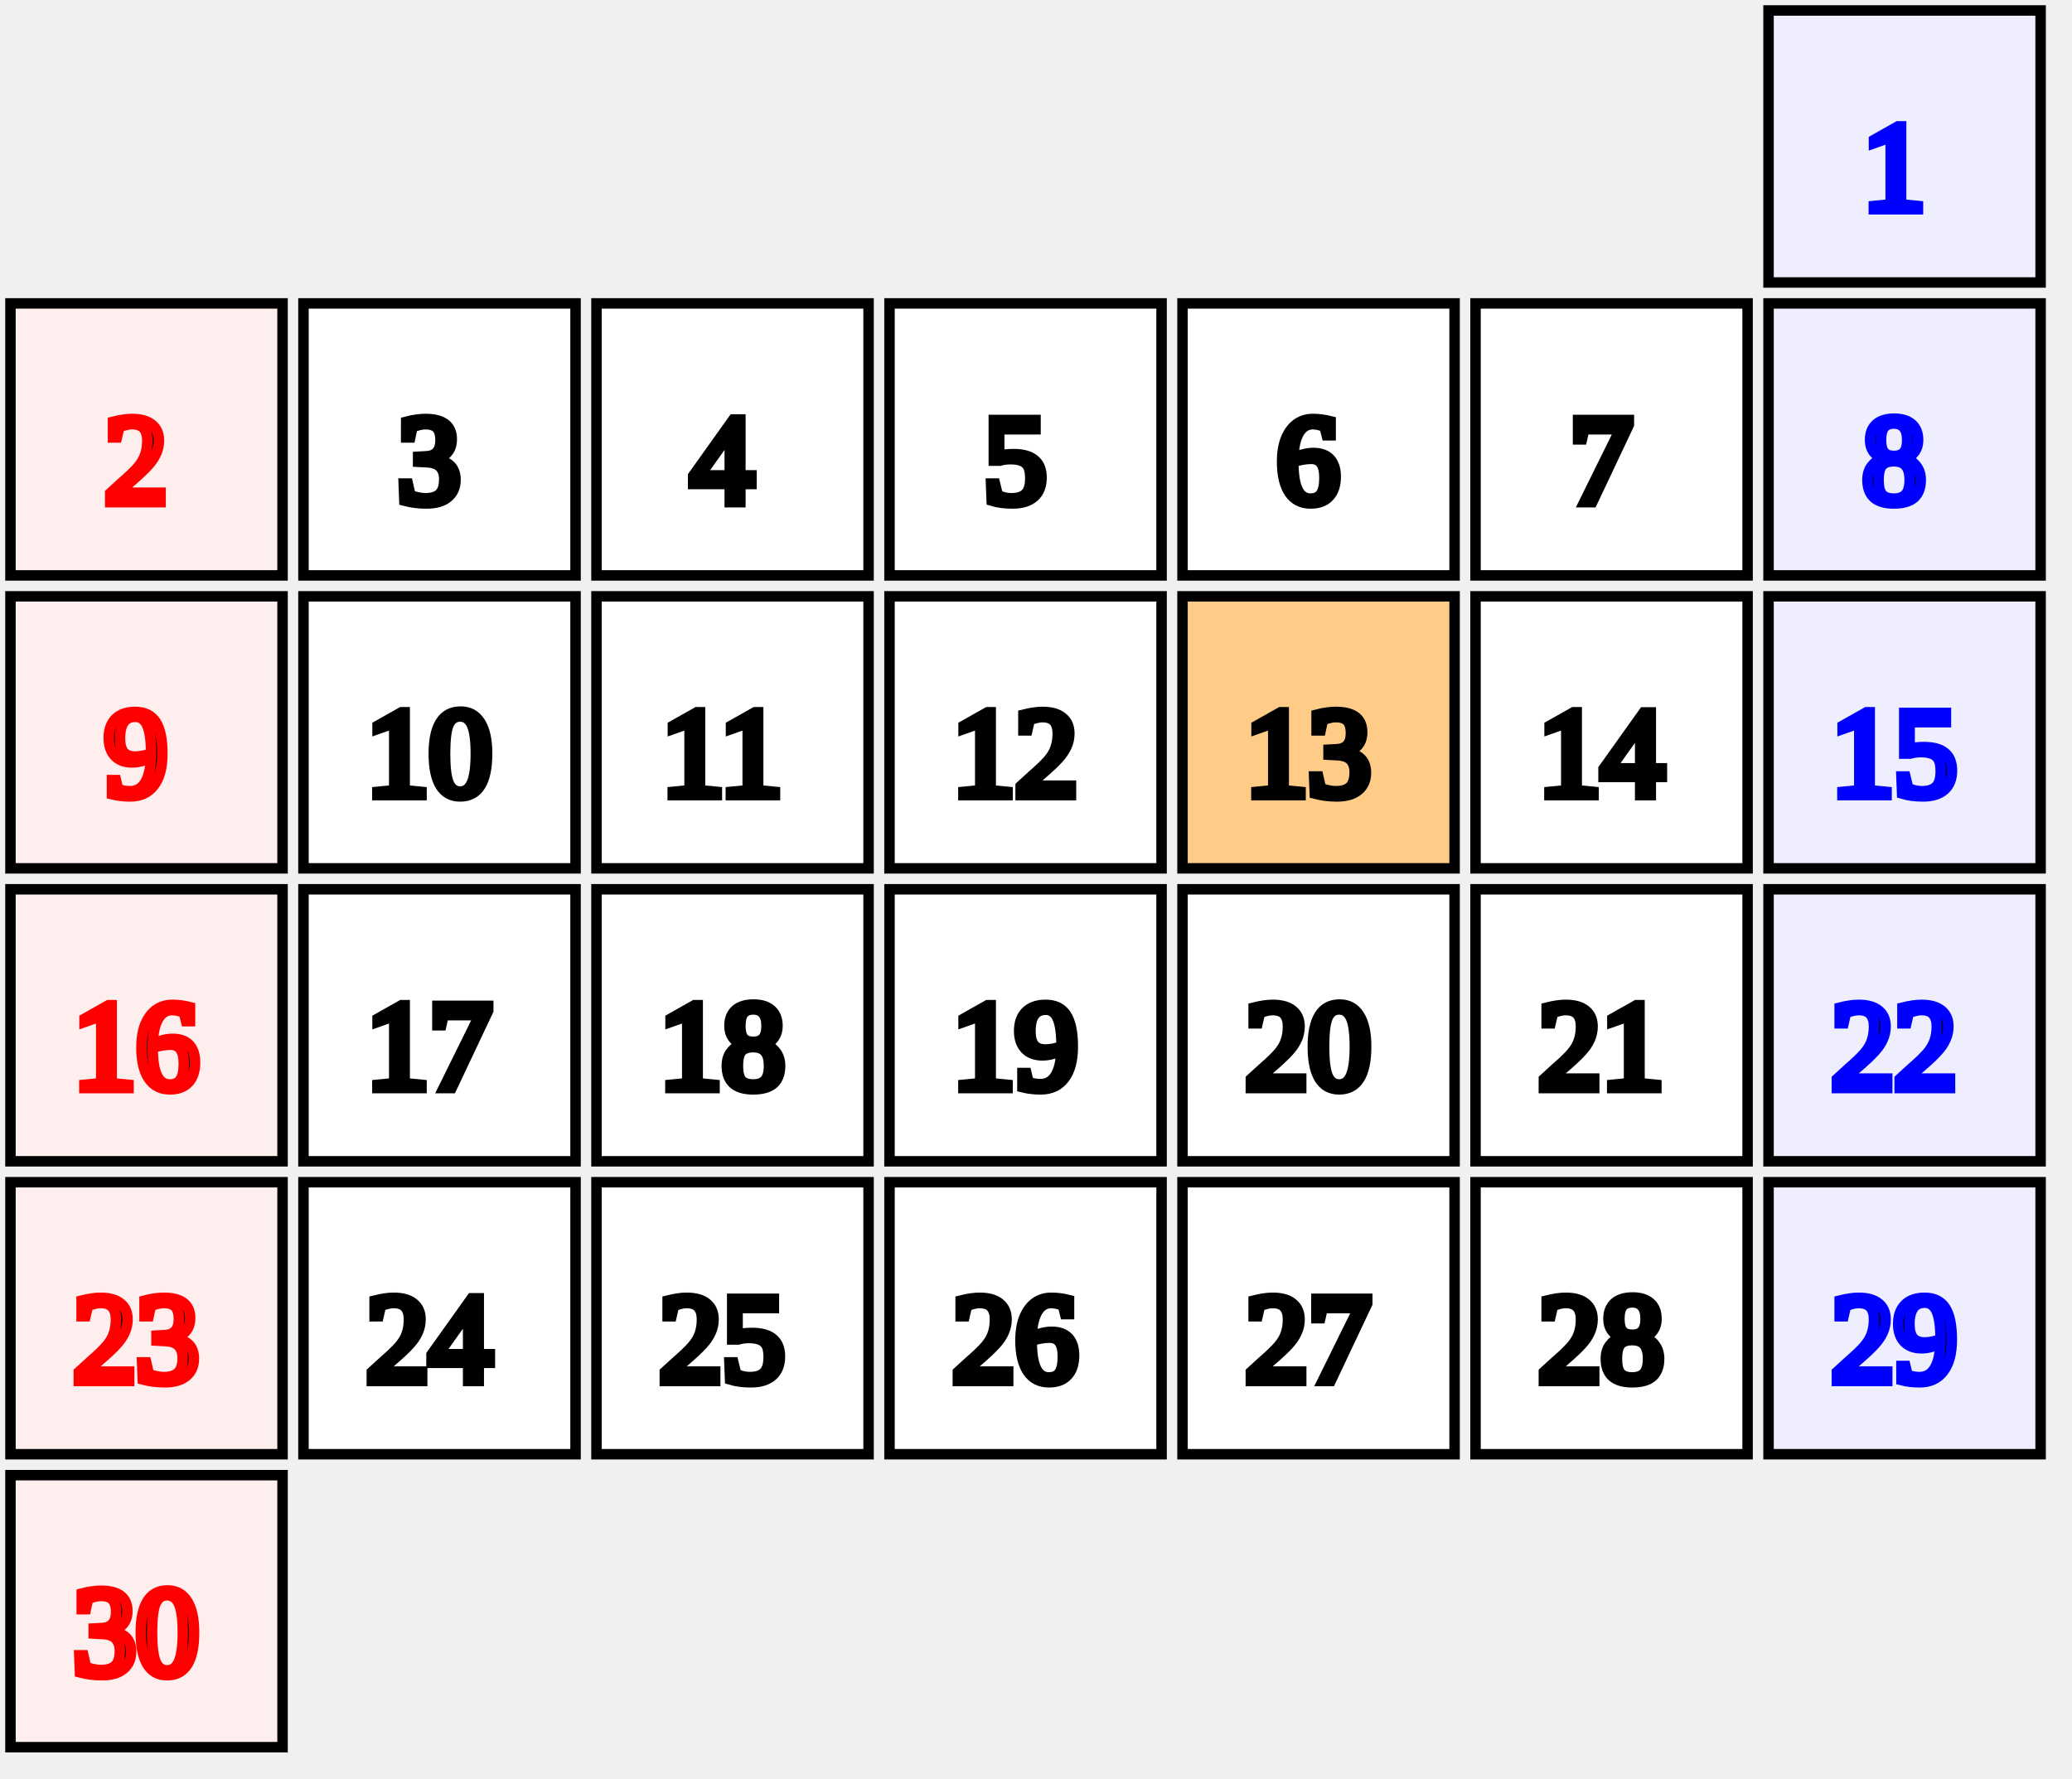
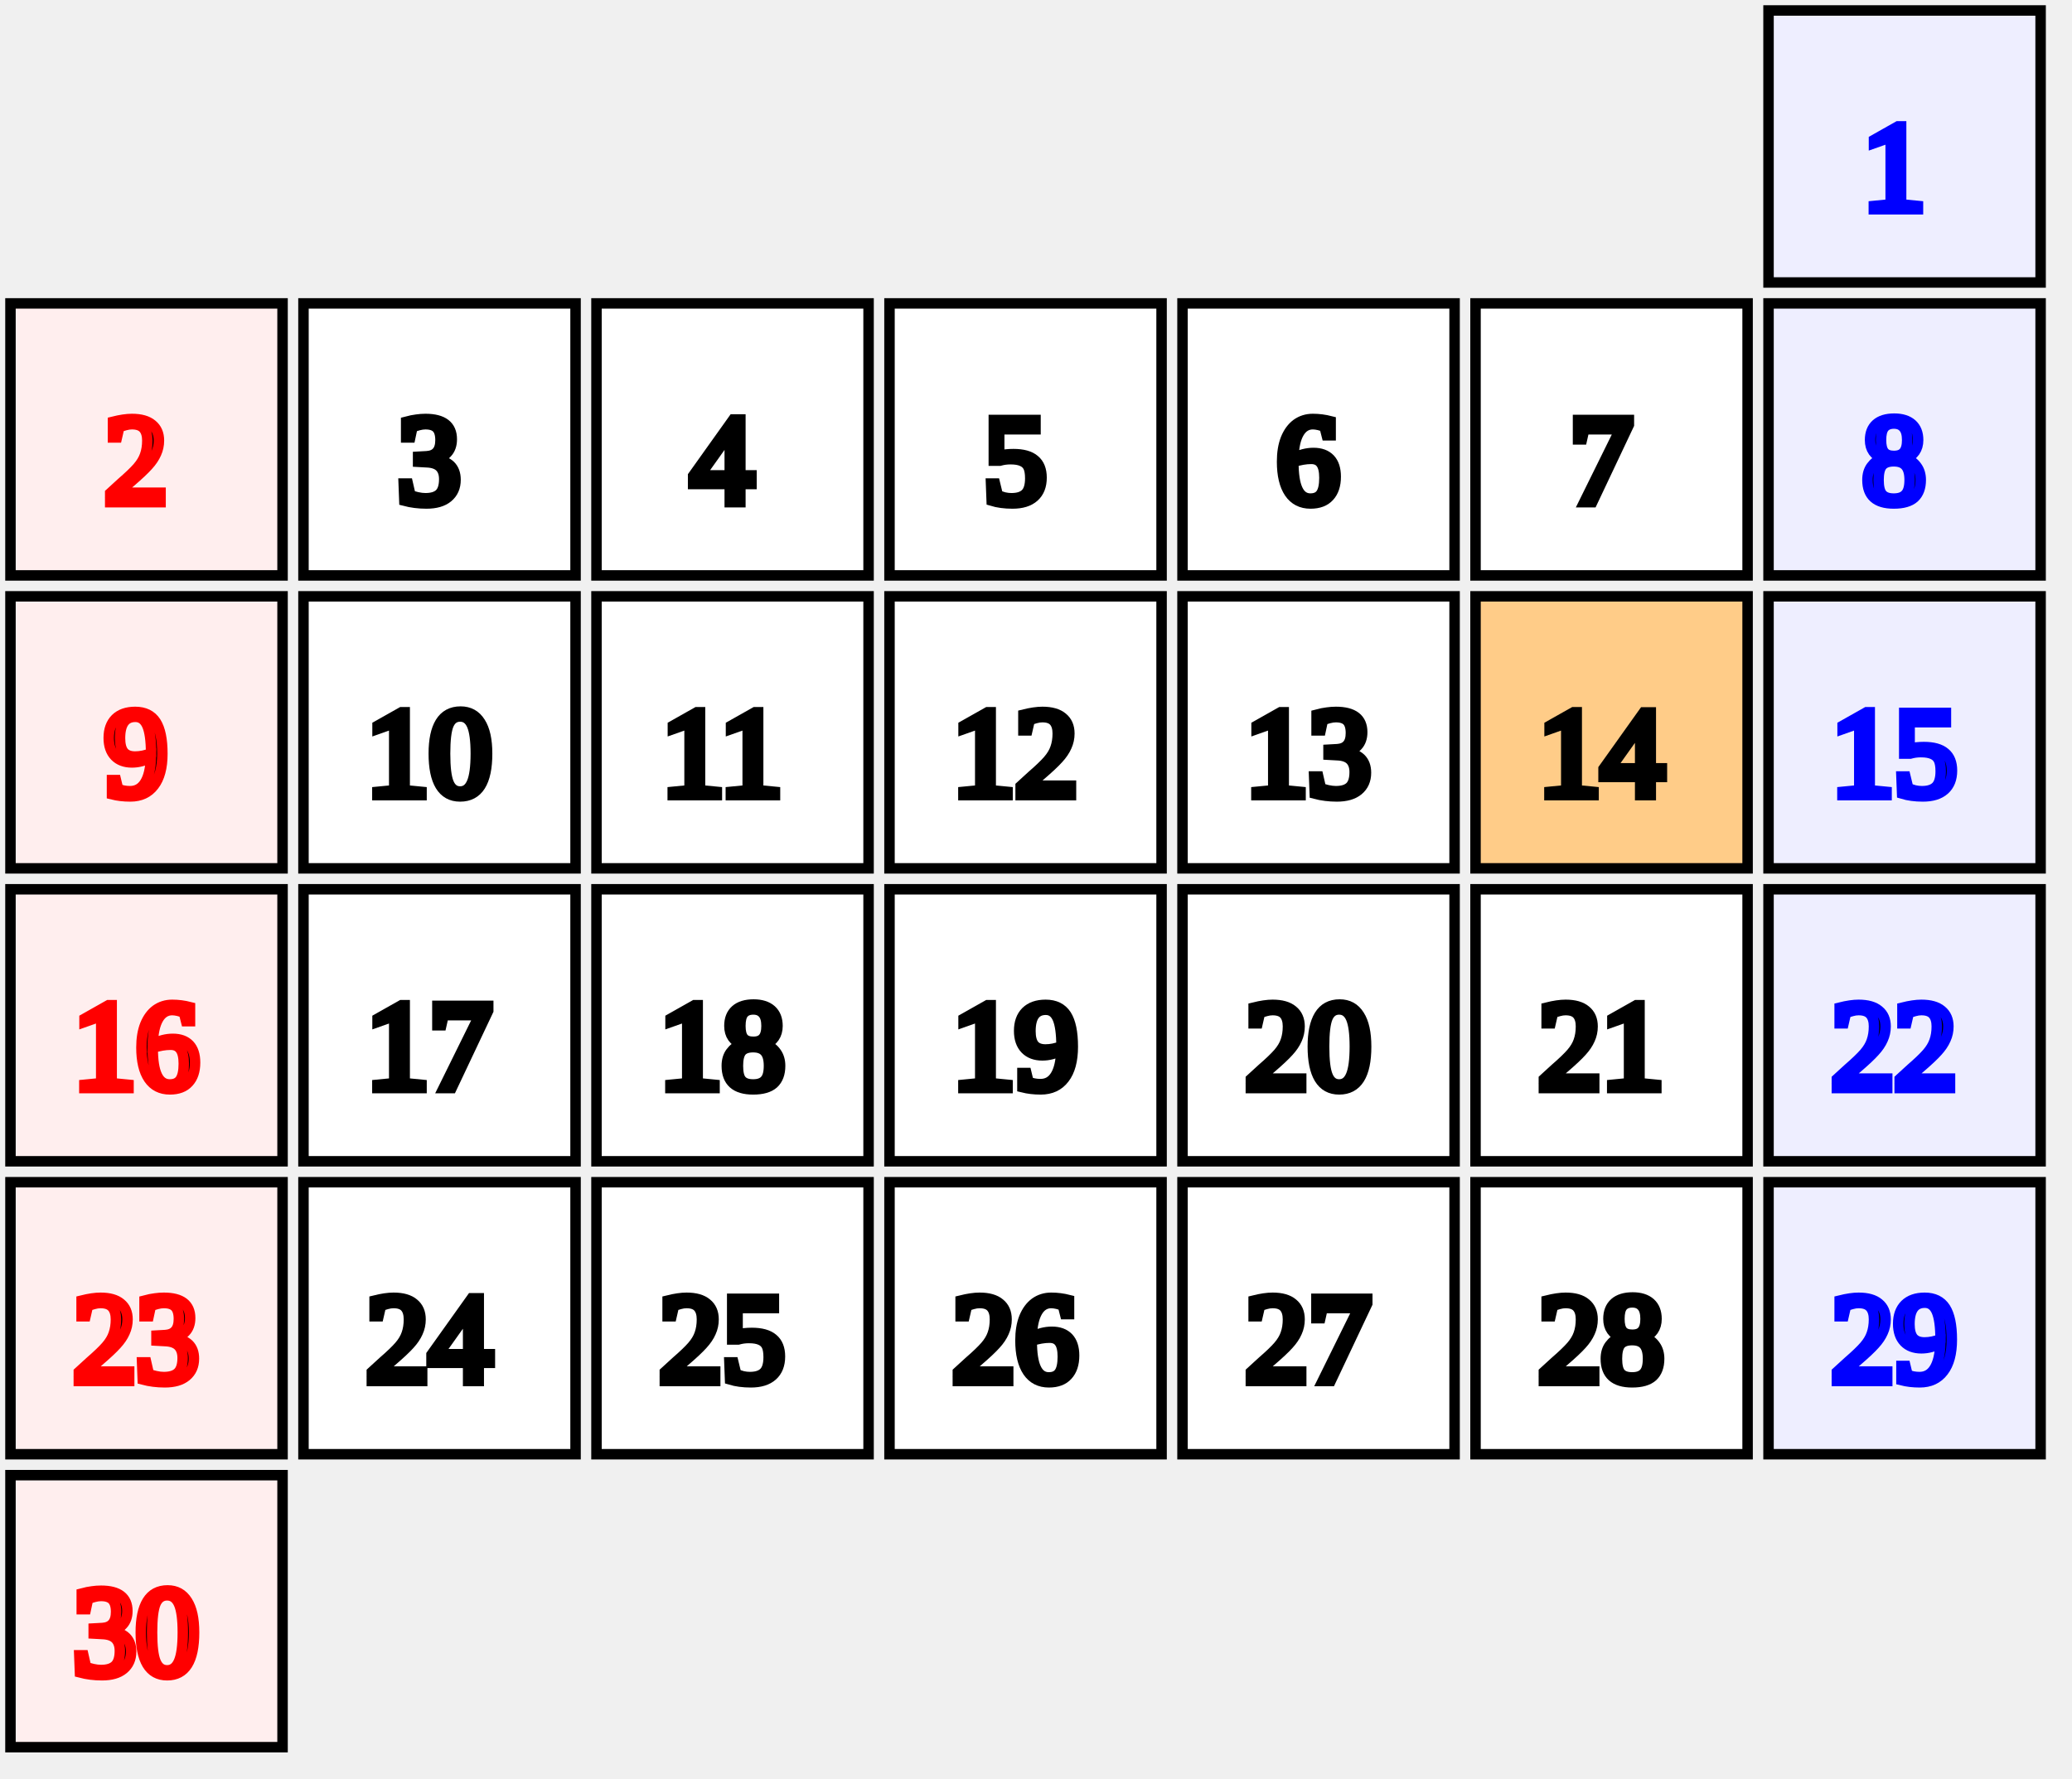
<svg xmlns="http://www.w3.org/2000/svg" id="erd-canvas" width="198px" height="170px">
  <rect x="169px" y="1px" width="26px" height="26px" stroke="#000" stroke-width="1px" fill="#eef" />
  <text x="181px" y="20px" stroke="#00f" text-anchor="middle">1</text>
  <rect x="1px" y="29px" width="26px" height="26px" stroke="#000" stroke-width="1px" fill="#fee" />
  <text x="13px" y="48px" stroke="#f00" text-anchor="middle">2</text>
  <rect x="29px" y="29px" width="26px" height="26px" stroke="#000" stroke-width="1px" fill="#fff" />
  <text x="41px" y="48px" stroke="#000" text-anchor="middle">3</text>
  <rect x="57px" y="29px" width="26px" height="26px" stroke="#000" stroke-width="1px" fill="#fff" />
  <text x="69px" y="48px" stroke="#000" text-anchor="middle">4</text>
  <rect x="85px" y="29px" width="26px" height="26px" stroke="#000" stroke-width="1px" fill="#fff" />
  <text x="97px" y="48px" stroke="#000" text-anchor="middle">5</text>
  <rect x="113px" y="29px" width="26px" height="26px" stroke="#000" stroke-width="1px" fill="#fff" />
  <text x="125px" y="48px" stroke="#000" text-anchor="middle">6</text>
  <rect x="141px" y="29px" width="26px" height="26px" stroke="#000" stroke-width="1px" fill="#fff" />
  <text x="153px" y="48px" stroke="#000" text-anchor="middle">7</text>
  <rect x="169px" y="29px" width="26px" height="26px" stroke="#000" stroke-width="1px" fill="#eef" />
  <text x="181px" y="48px" stroke="#00f" text-anchor="middle">8</text>
  <rect x="1px" y="57px" width="26px" height="26px" stroke="#000" stroke-width="1px" fill="#fee" />
  <text x="13px" y="76px" stroke="#f00" text-anchor="middle">9</text>
  <rect x="29px" y="57px" width="26px" height="26px" stroke="#000" stroke-width="1px" fill="#fff" />
  <text x="41px" y="76px" stroke="#000" text-anchor="middle">10</text>
  <rect x="57px" y="57px" width="26px" height="26px" stroke="#000" stroke-width="1px" fill="#fff" />
  <text x="69px" y="76px" stroke="#000" text-anchor="middle">11</text>
  <rect x="85px" y="57px" width="26px" height="26px" stroke="#000" stroke-width="1px" fill="#fff" />
  <text x="97px" y="76px" stroke="#000" text-anchor="middle">12</text>
-   <rect x="113px" y="57px" width="26px" height="26px" stroke="#000" stroke-width="1px" fill="#fc8" />
+   <rect x="113px" y="57px" width="26px" height="26px" stroke="#000" stroke-width="1px" fill="#fff" />
  <text x="125px" y="76px" stroke="#000" text-anchor="middle">13</text>
-   <rect x="141px" y="57px" width="26px" height="26px" stroke="#000" stroke-width="1px" fill="#fff" />
+   <rect x="141px" y="57px" width="26px" height="26px" stroke="#000" stroke-width="1px" fill="#fc8" />
  <text x="153px" y="76px" stroke="#000" text-anchor="middle">14</text>
  <rect x="169px" y="57px" width="26px" height="26px" stroke="#000" stroke-width="1px" fill="#eef" />
  <text x="181px" y="76px" stroke="#00f" text-anchor="middle">15</text>
  <rect x="1px" y="85px" width="26px" height="26px" stroke="#000" stroke-width="1px" fill="#fee" />
  <text x="13px" y="104px" stroke="#f00" text-anchor="middle">16</text>
  <rect x="29px" y="85px" width="26px" height="26px" stroke="#000" stroke-width="1px" fill="#fff" />
  <text x="41px" y="104px" stroke="#000" text-anchor="middle">17</text>
  <rect x="57px" y="85px" width="26px" height="26px" stroke="#000" stroke-width="1px" fill="#fff" />
  <text x="69px" y="104px" stroke="#000" text-anchor="middle">18</text>
  <rect x="85px" y="85px" width="26px" height="26px" stroke="#000" stroke-width="1px" fill="#fff" />
  <text x="97px" y="104px" stroke="#000" text-anchor="middle">19</text>
  <rect x="113px" y="85px" width="26px" height="26px" stroke="#000" stroke-width="1px" fill="#fff" />
  <text x="125px" y="104px" stroke="#000" text-anchor="middle">20</text>
  <rect x="141px" y="85px" width="26px" height="26px" stroke="#000" stroke-width="1px" fill="#fff" />
  <text x="153px" y="104px" stroke="#000" text-anchor="middle">21</text>
  <rect x="169px" y="85px" width="26px" height="26px" stroke="#000" stroke-width="1px" fill="#eef" />
  <text x="181px" y="104px" stroke="#00f" text-anchor="middle">22</text>
  <rect x="1px" y="113px" width="26px" height="26px" stroke="#000" stroke-width="1px" fill="#fee" />
  <text x="13px" y="132px" stroke="#f00" text-anchor="middle">23</text>
  <rect x="29px" y="113px" width="26px" height="26px" stroke="#000" stroke-width="1px" fill="#fff" />
  <text x="41px" y="132px" stroke="#000" text-anchor="middle">24</text>
  <rect x="57px" y="113px" width="26px" height="26px" stroke="#000" stroke-width="1px" fill="#fff" />
  <text x="69px" y="132px" stroke="#000" text-anchor="middle">25</text>
  <rect x="85px" y="113px" width="26px" height="26px" stroke="#000" stroke-width="1px" fill="#fff" />
  <text x="97px" y="132px" stroke="#000" text-anchor="middle">26</text>
  <rect x="113px" y="113px" width="26px" height="26px" stroke="#000" stroke-width="1px" fill="#fff" />
  <text x="125px" y="132px" stroke="#000" text-anchor="middle">27</text>
  <rect x="141px" y="113px" width="26px" height="26px" stroke="#000" stroke-width="1px" fill="#fff" />
  <text x="153px" y="132px" stroke="#000" text-anchor="middle">28</text>
  <rect x="169px" y="113px" width="26px" height="26px" stroke="#000" stroke-width="1px" fill="#eef" />
  <text x="181px" y="132px" stroke="#00f" text-anchor="middle">29</text>
  <rect x="1px" y="141px" width="26px" height="26px" stroke="#000" stroke-width="1px" fill="#fee" />
  <text x="13px" y="160px" stroke="#f00" text-anchor="middle">30</text>
</svg>
